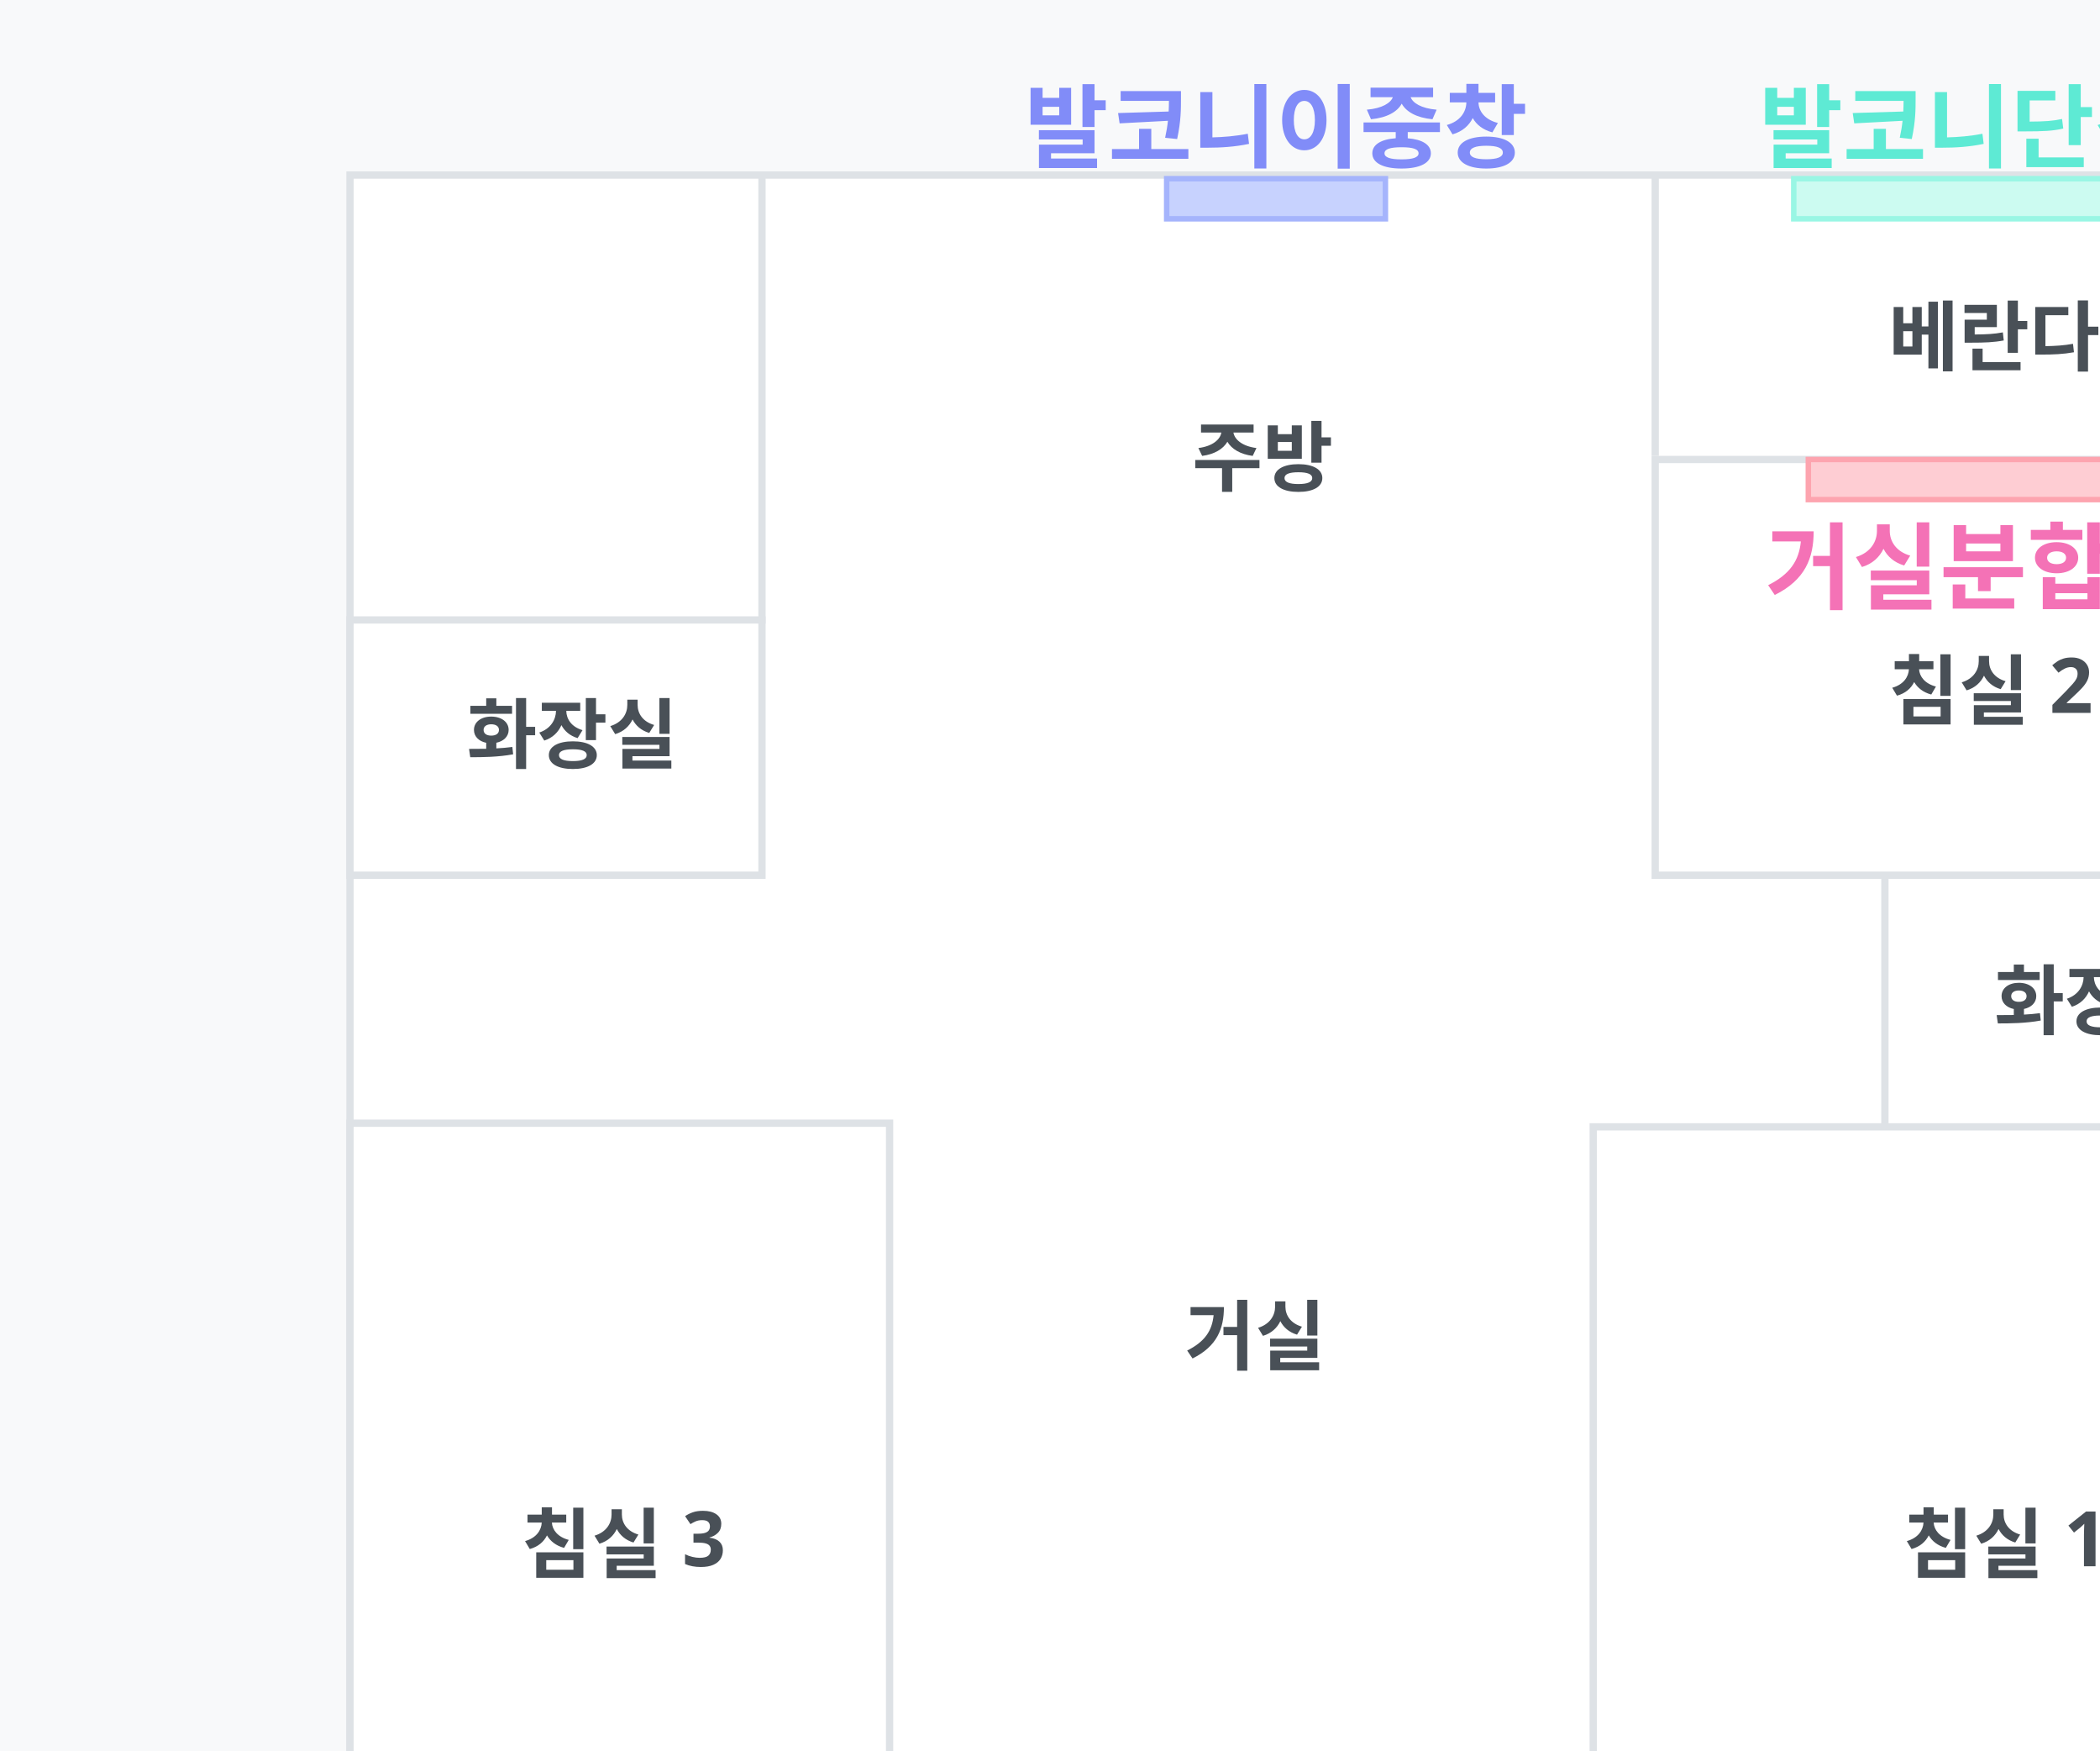
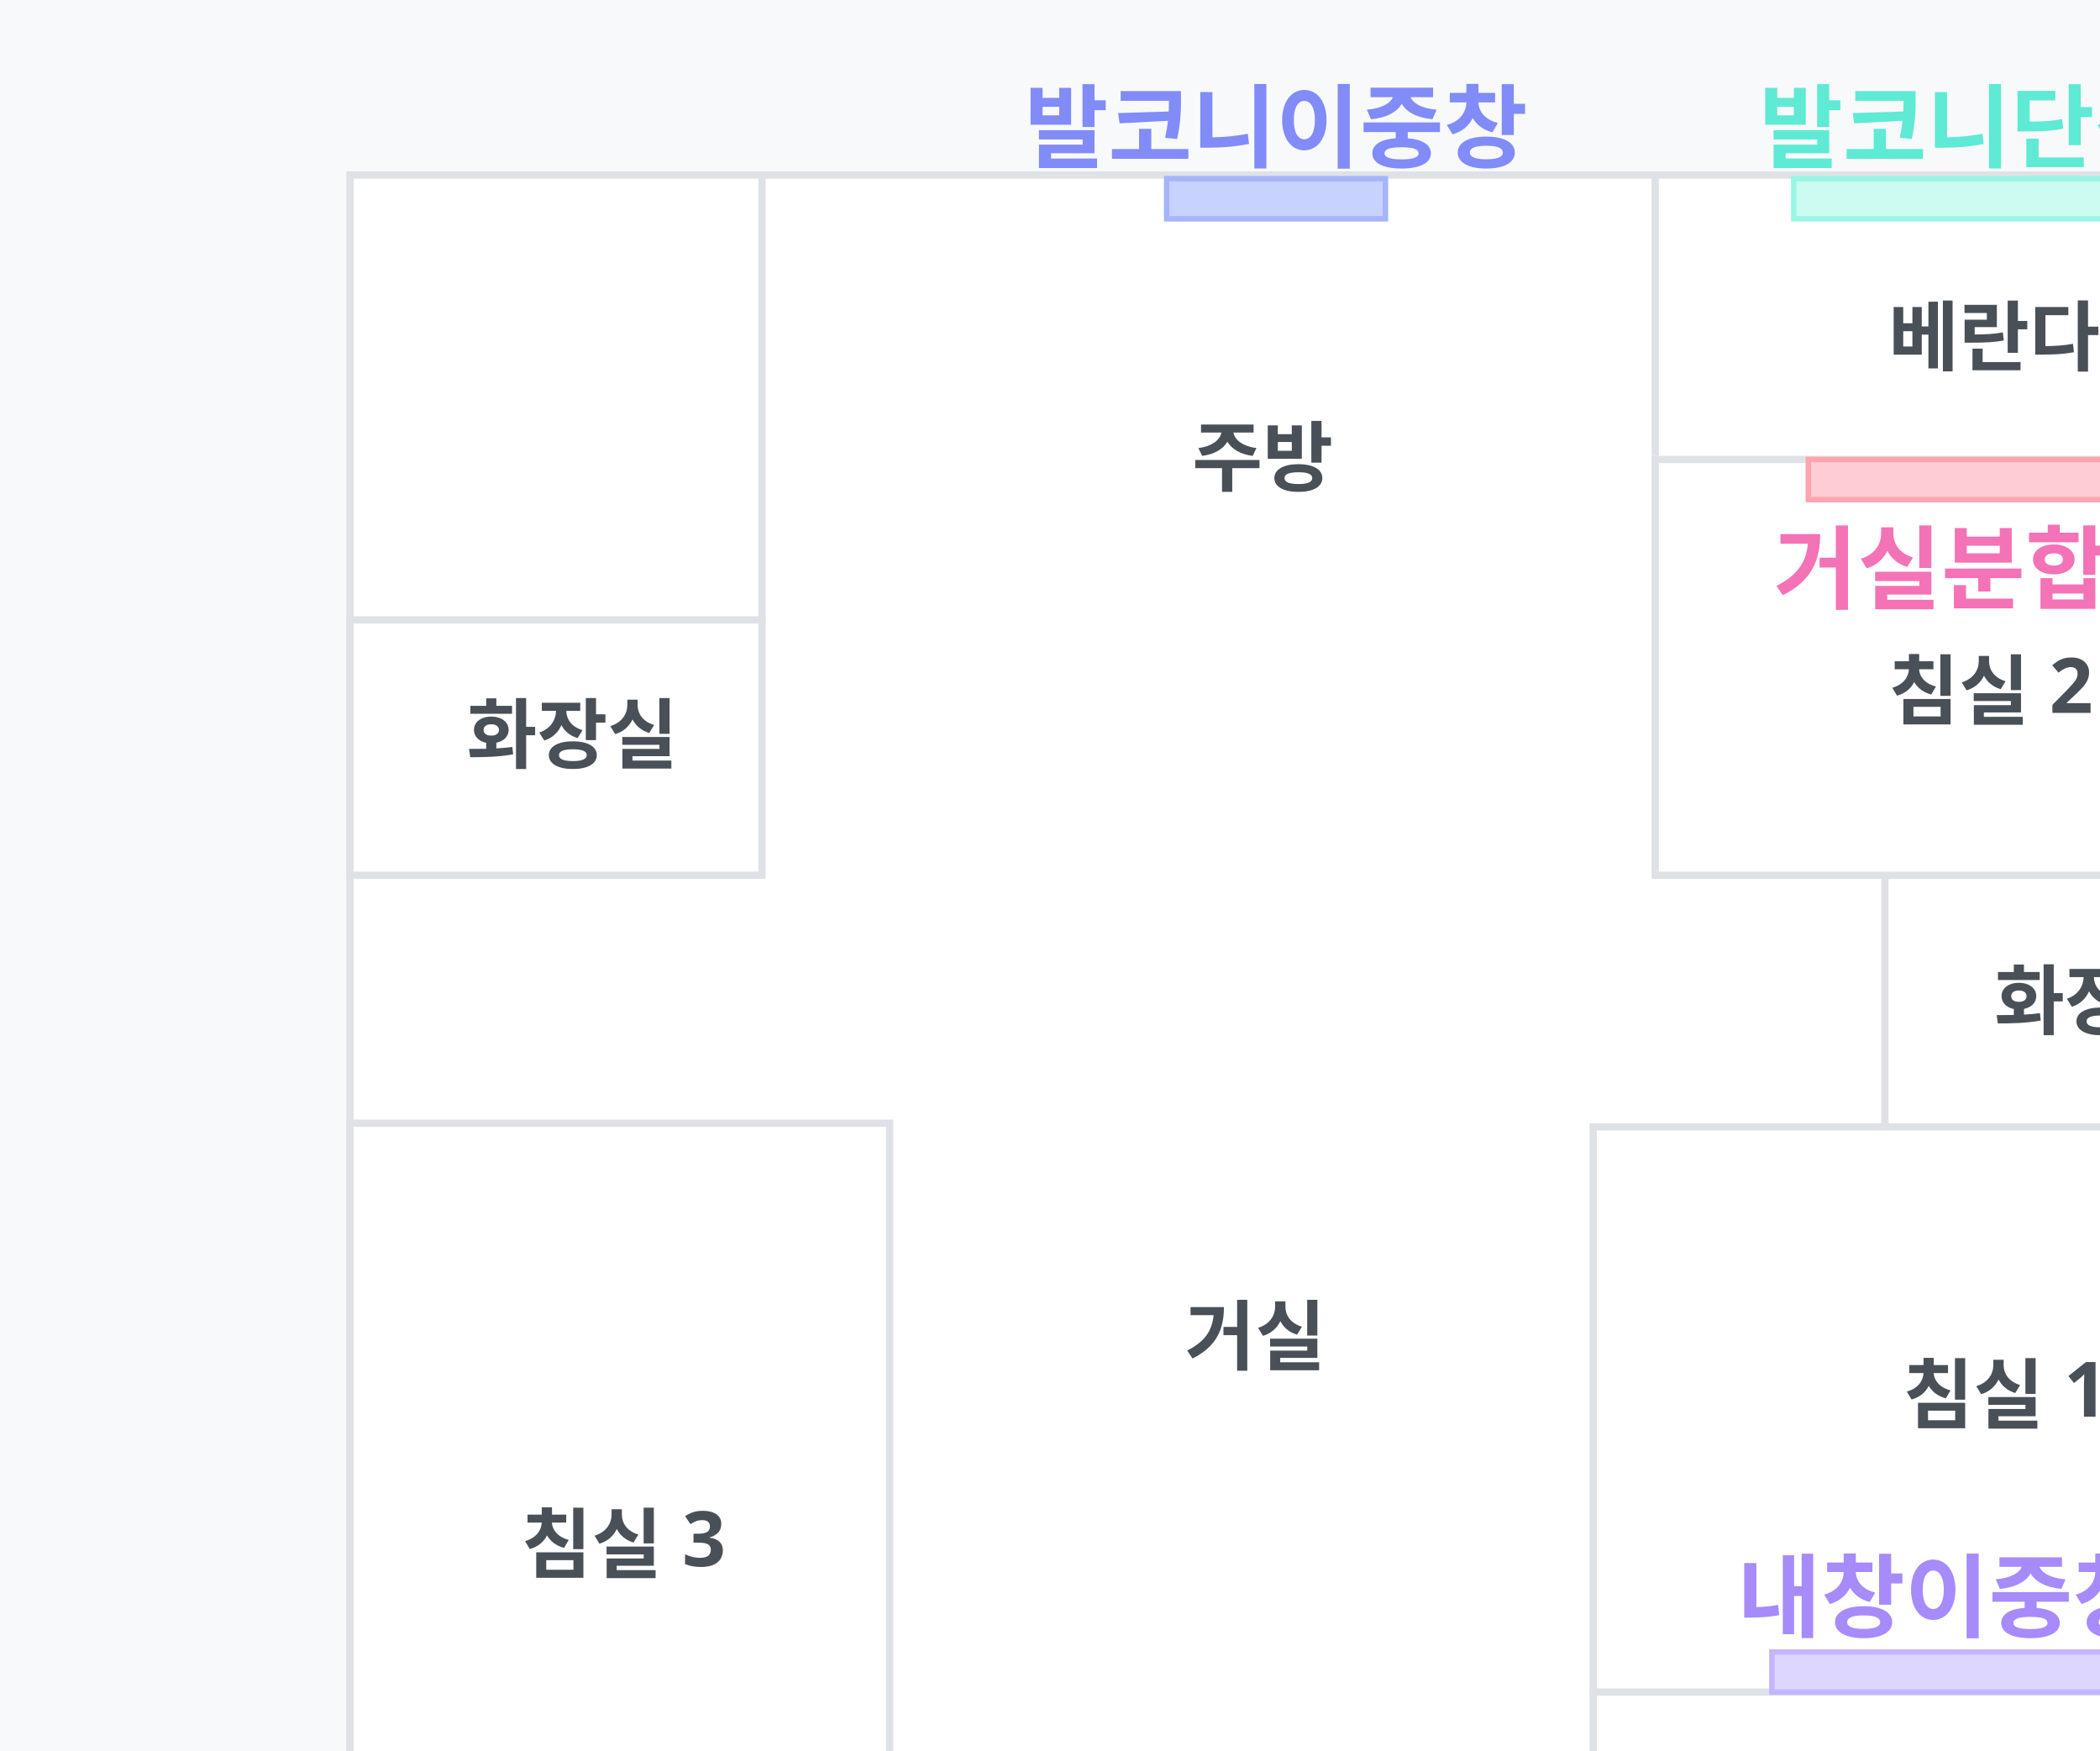
<svg xmlns="http://www.w3.org/2000/svg" width="1000" height="1000" viewBox="0 0 720 600" preserveAspectRatio="xMidYMid meet" style="width:100%; height:auto; transform: scale(1.25); transform-origin: center;">
  <rect width="720" height="600" fill="#f8f9fa" />
  <g transform="translate(-41, 0)">
    <rect fill="#ffffff" x="137" y="48" width="530" height="511" id="svg_823" stroke="#dee2e6" stroke-width="2" />
    <rect fill="none" stroke-width="2" x="137" y="308" width="148" height="251" id="svg_860" stroke="#dee2e6" />
    <path fill="none" stroke-width="2" opacity="undefined" d="m495,126l172,0l0,114l-172,0l0,-114z" id="svg_862" stroke="#dee2e6" />
    <path fill="none" stroke-width="2" opacity="undefined" d="m478,309l189,0l0,250l-189,0l0,-149z" id="svg_863" stroke="#dee2e6" />
    <path fill="none" stroke-width="2" opacity="undefined" d="m137,170l113,0l0,70l-113,0l0,-70z" id="svg_864" stroke="#dee2e6" />
+     <line fill="none" stroke="#dee2e6" x1="477" y1="464" x2="667.023" y2="464" id="svg_876" stroke-width="2" />
    <line fill="none" stroke="#dee2e6" stroke-width="2" x1="558" y1="240" x2="558" y2="309.007" id="svg_869" />
    <line fill="none" stroke="#dee2e6" x1="495" y1="125" x2="495" y2="47.994" id="svg_874" stroke-width="2" />
    <line fill="none" stroke="#dee2e6" x1="250" y1="171" x2="250" y2="47.994" id="svg_874" stroke-width="2" />
    <path id="svg_2" d="m361,49l60,0l0,11l-60,0l0,-11z" opacity="undefined" stroke-width="1.5" stroke="#a5b4fc" fill="#c7d2fe" />
    <rect fill="#ccfbf1" stroke-width="1.5" x="533" y="49" width="96" height="11" id="svg_3" stroke="#99f6e4" />
    <rect fill="#fecdd3" stroke-width="1.5" x="537" y="126" width="96" height="11" id="svg_4" stroke="#fda4af" />
    <rect fill="#c7d2fe" stroke-width="1.5" x="163" y="546" width="96" height="11" id="svg_6" stroke="#a5b4fc" />
-     <rect fill="#c7d2fe" stroke-width="1.5" x="527" y="546" width="96" height="11" id="svg_852" stroke="#a5b4fc" />
+     <rect fill="#ddd6fe" stroke-width="1.5" x="527" y="453" width="96" height="11" id="svg_852" stroke="#c4b5fd" />
+     <rect fill="#ccfbf1" stroke-width="1.5" x="527" y="546" width="96" height="11" id="svg_852" stroke="#99f6e4" />
    <rect fill="#c7d2fe" stroke-width="1.5" x="305" y="546" width="156" height="11" id="svg_859" stroke="#a5b4fc" />
-     <text fill="#495057" stroke-width="0" x="563" y="431" id="svg_835" font-size="21" font-family="Apple SD Gothic Neo, Malgun Gothic, sans-serif" text-anchor="start" xml:space="preserve" font-weight="600">침실 1</text>
+     <rect fill="#e9edc9" x="473" y="485" width="10" height="50" stroke="#b7b7a4" stroke-width="1.5" />
+     <text fill="#495057" stroke-width="0" x="563" y="390" id="svg_835" font-size="21" font-family="Apple SD Gothic Neo, Malgun Gothic, sans-serif" text-anchor="start" xml:space="preserve" font-weight="600">침실 1</text>
    <text fill="#495057" stroke-width="0" x="559" y="197" id="svg_836" font-size="21" font-family="Apple SD Gothic Neo, Malgun Gothic, sans-serif" text-anchor="start" xml:space="preserve" font-weight="600">침실 2</text>
    <text fill="#495057" stroke-width="0" x="559" y="100" id="svg_836" font-size="21" font-family="Apple SD Gothic Neo, Malgun Gothic, sans-serif" text-anchor="start" xml:space="preserve" font-weight="600">베란다</text>
    <text fill="#495057" stroke-width="0" x="368" y="133" id="svg_837" font-size="21" font-family="Apple SD Gothic Neo, Malgun Gothic, sans-serif" text-anchor="start" xml:space="preserve" font-weight="600">주방</text>
    <text fill="#495057" stroke-width="0" x="169" y="209" id="svg_838" font-size="21" font-family="Apple SD Gothic Neo, Malgun Gothic, sans-serif" text-anchor="start" xml:space="preserve" font-weight="600">화장실</text>
    <text fill="#495057" stroke-width="0" x="366" y="374" id="svg_865" font-size="21" font-family="Apple SD Gothic Neo, Malgun Gothic, sans-serif" text-anchor="start" xml:space="preserve" font-weight="600">거실</text>
    <text fill="#495057" stroke-width="0" x="588" y="282" id="svg_871" font-size="21" font-family="Apple SD Gothic Neo, Malgun Gothic, sans-serif" text-anchor="start" xml:space="preserve" font-weight="600">화장실</text>
    <text fill="#495057" stroke-width="0" x="184" y="431" id="svg_873" font-size="21" font-family="Apple SD Gothic Neo, Malgun Gothic, sans-serif" text-anchor="start" xml:space="preserve" font-weight="600">침실 3</text>
    <text fill="#818cf8" stroke-width="0" x="391" y="44" font-size="25" font-family="Apple SD Gothic Neo, Malgun Gothic, sans-serif" text-anchor="middle" xml:space="preserve" font-weight="600">발코니이중창</text>
    <text fill="#5eead4" stroke-width="0" x="581" y="44" font-size="25" font-family="Apple SD Gothic Neo, Malgun Gothic, sans-serif" text-anchor="middle" xml:space="preserve" font-weight="600">발코니단창</text>
-     <text fill="#f472b6" stroke-width="0" x="585" y="165" font-size="26" font-family="Apple SD Gothic Neo, Malgun Gothic, sans-serif" text-anchor="middle" xml:space="preserve" font-weight="600">거실분합창</text>
+     <text fill="#f472b6" stroke-width="0" x="585" y="165" font-size="25" font-family="Apple SD Gothic Neo, Malgun Gothic, sans-serif" text-anchor="middle" xml:space="preserve" font-weight="600">거실분합창</text>
    <text fill="#818cf8" stroke-width="0" x="211" y="582" font-size="25" font-family="Apple SD Gothic Neo, Malgun Gothic, sans-serif" text-anchor="middle" xml:space="preserve" font-weight="600">발코니이중창</text>
-     <text fill="#818cf8" stroke-width="0" x="575" y="582" font-size="25" font-family="Apple SD Gothic Neo, Malgun Gothic, sans-serif" text-anchor="middle" xml:space="preserve" font-weight="600">발코니이중창</text>
+     <text fill="#a78bfa" stroke-width="0" x="575" y="447" font-size="25" font-family="Apple SD Gothic Neo, Malgun Gothic, sans-serif" text-anchor="middle" xml:space="preserve" font-weight="600">내창이중창</text>
+     <text fill="#5eead4" stroke-width="0" x="575" y="582" font-size="25" font-family="Apple SD Gothic Neo, Malgun Gothic, sans-serif" text-anchor="middle" xml:space="preserve" font-weight="600">발코니단창</text>
    <text fill="#818cf8" stroke-width="0" x="385" y="582" font-size="25" font-family="Apple SD Gothic Neo, Malgun Gothic, sans-serif" text-anchor="middle" xml:space="preserve" font-weight="600">발코니이중창</text>
+     <text fill="#b7b7a4" stroke-width="0" x="427" y="508" font-size="25" font-family="Apple SD Gothic Neo, Malgun Gothic, sans-serif" text-anchor="middle" xml:space="preserve" font-weight="600">터닝도어</text>
  </g>
</svg>
